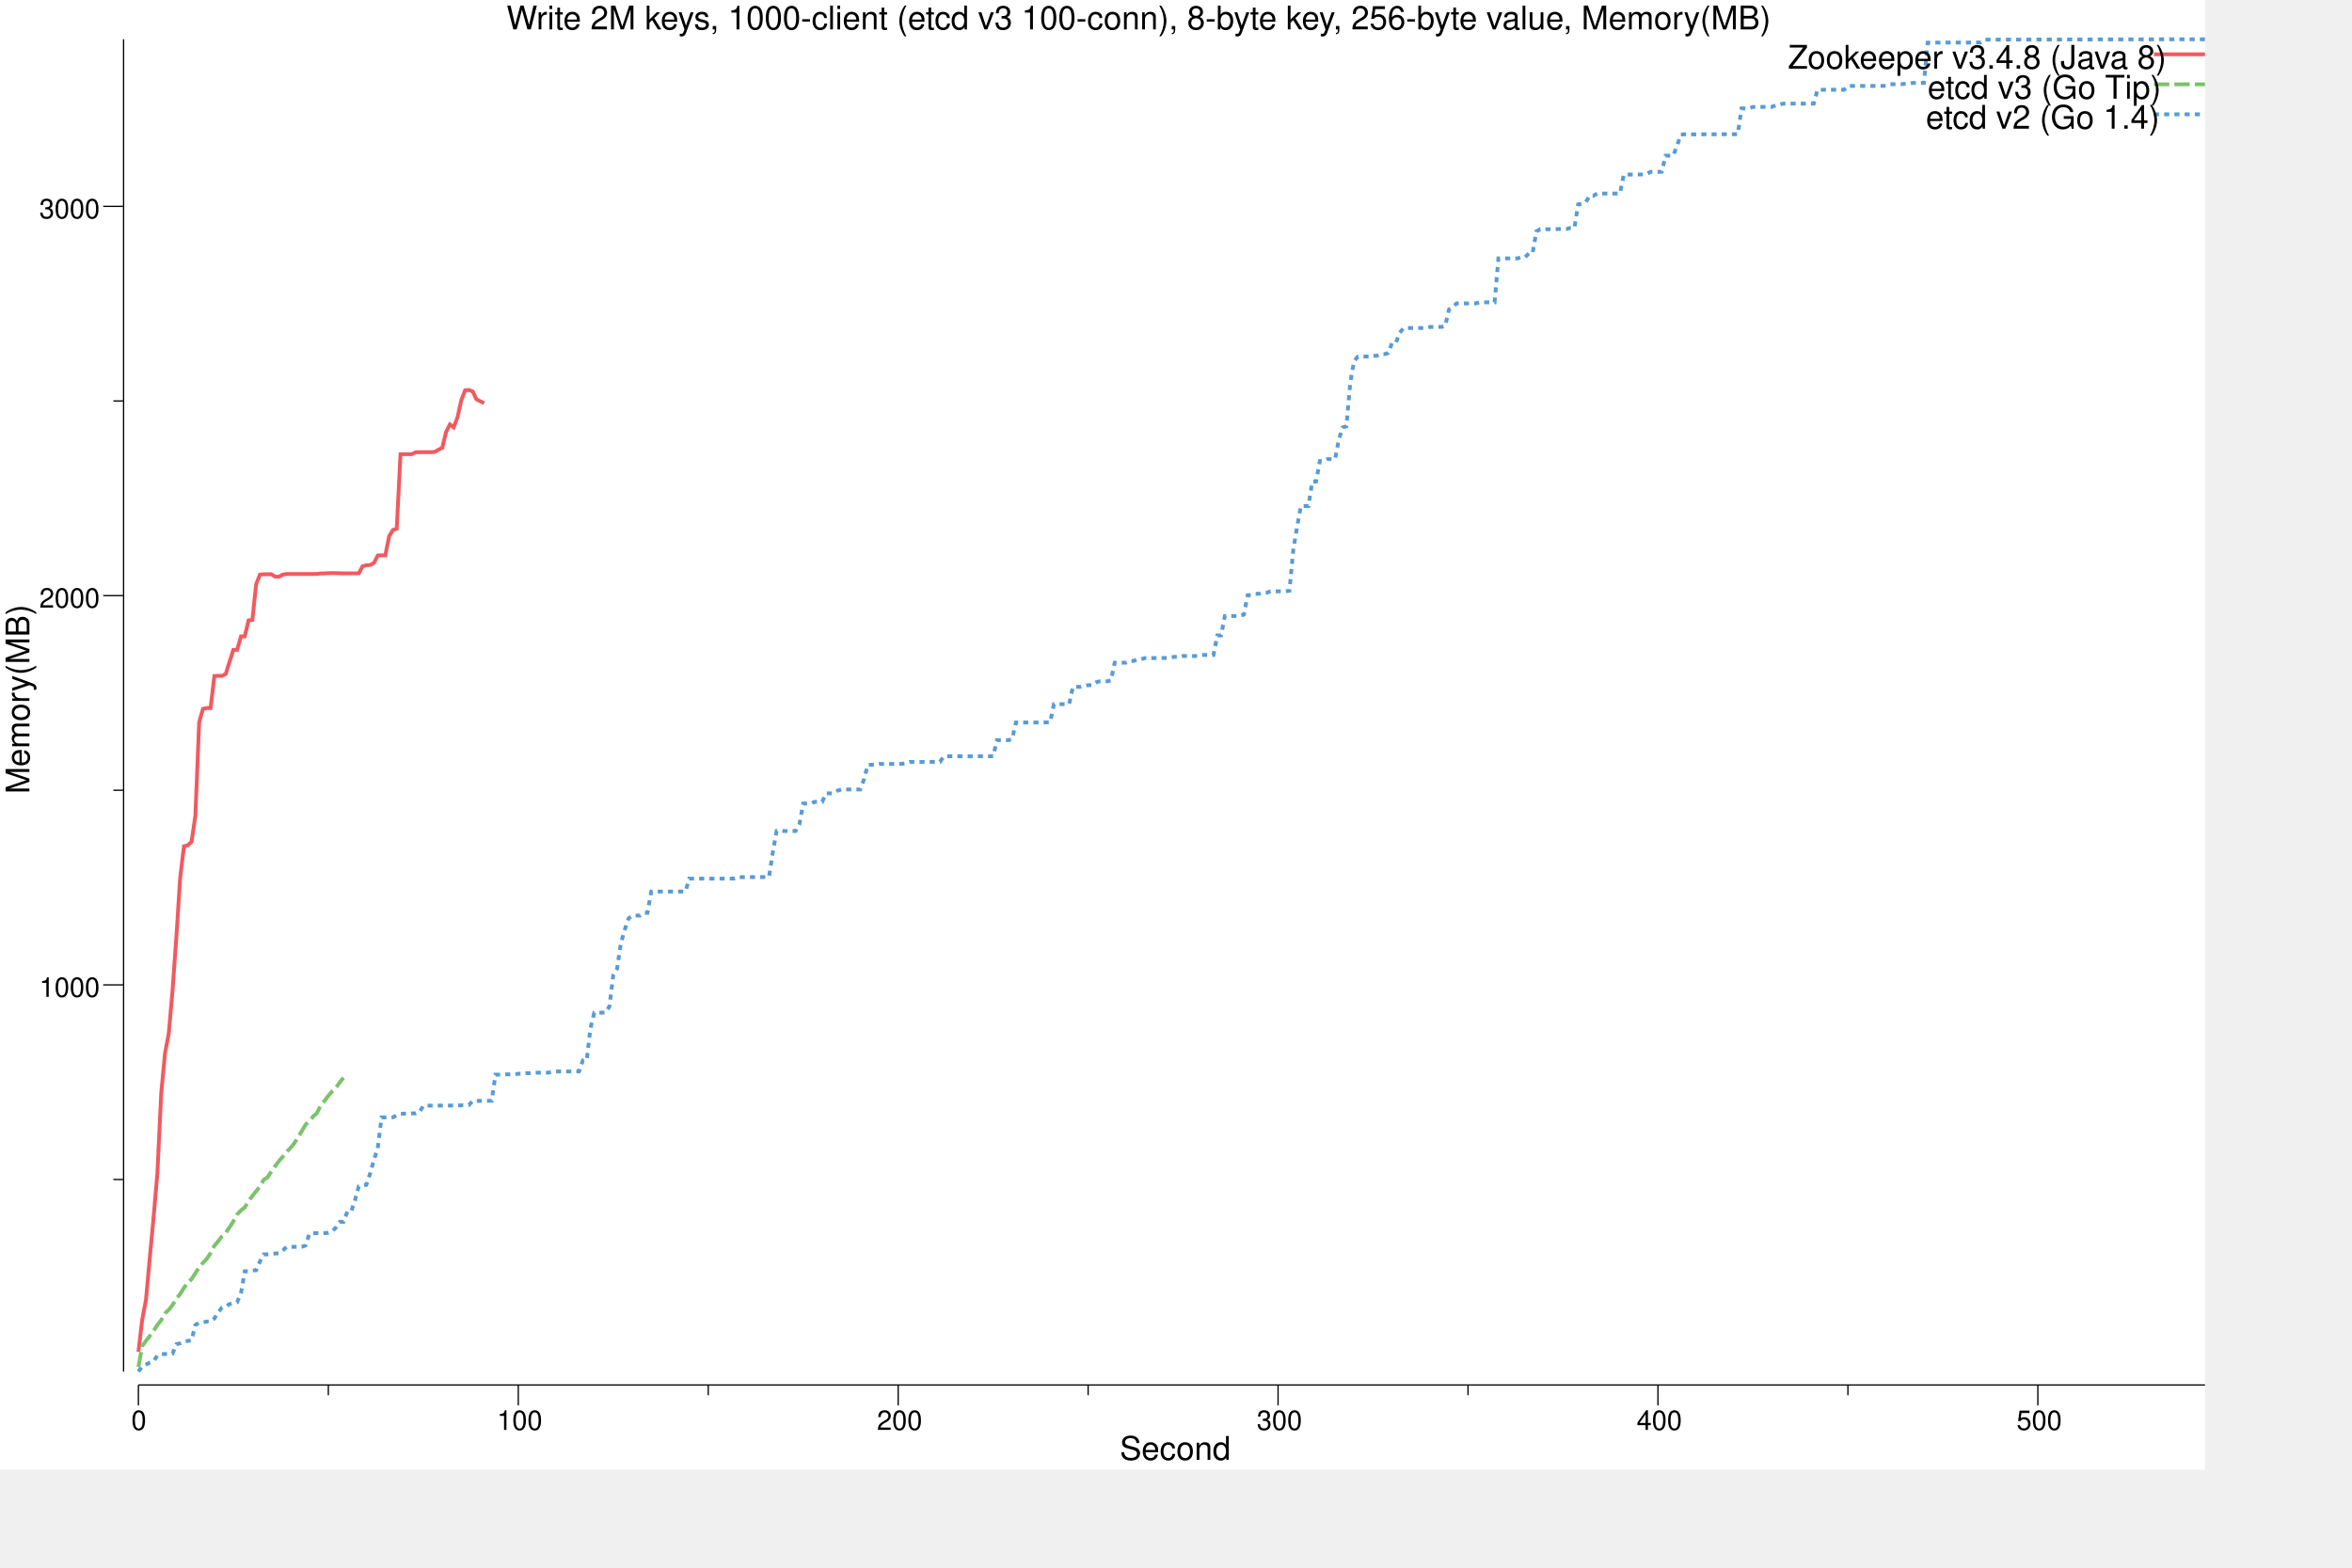
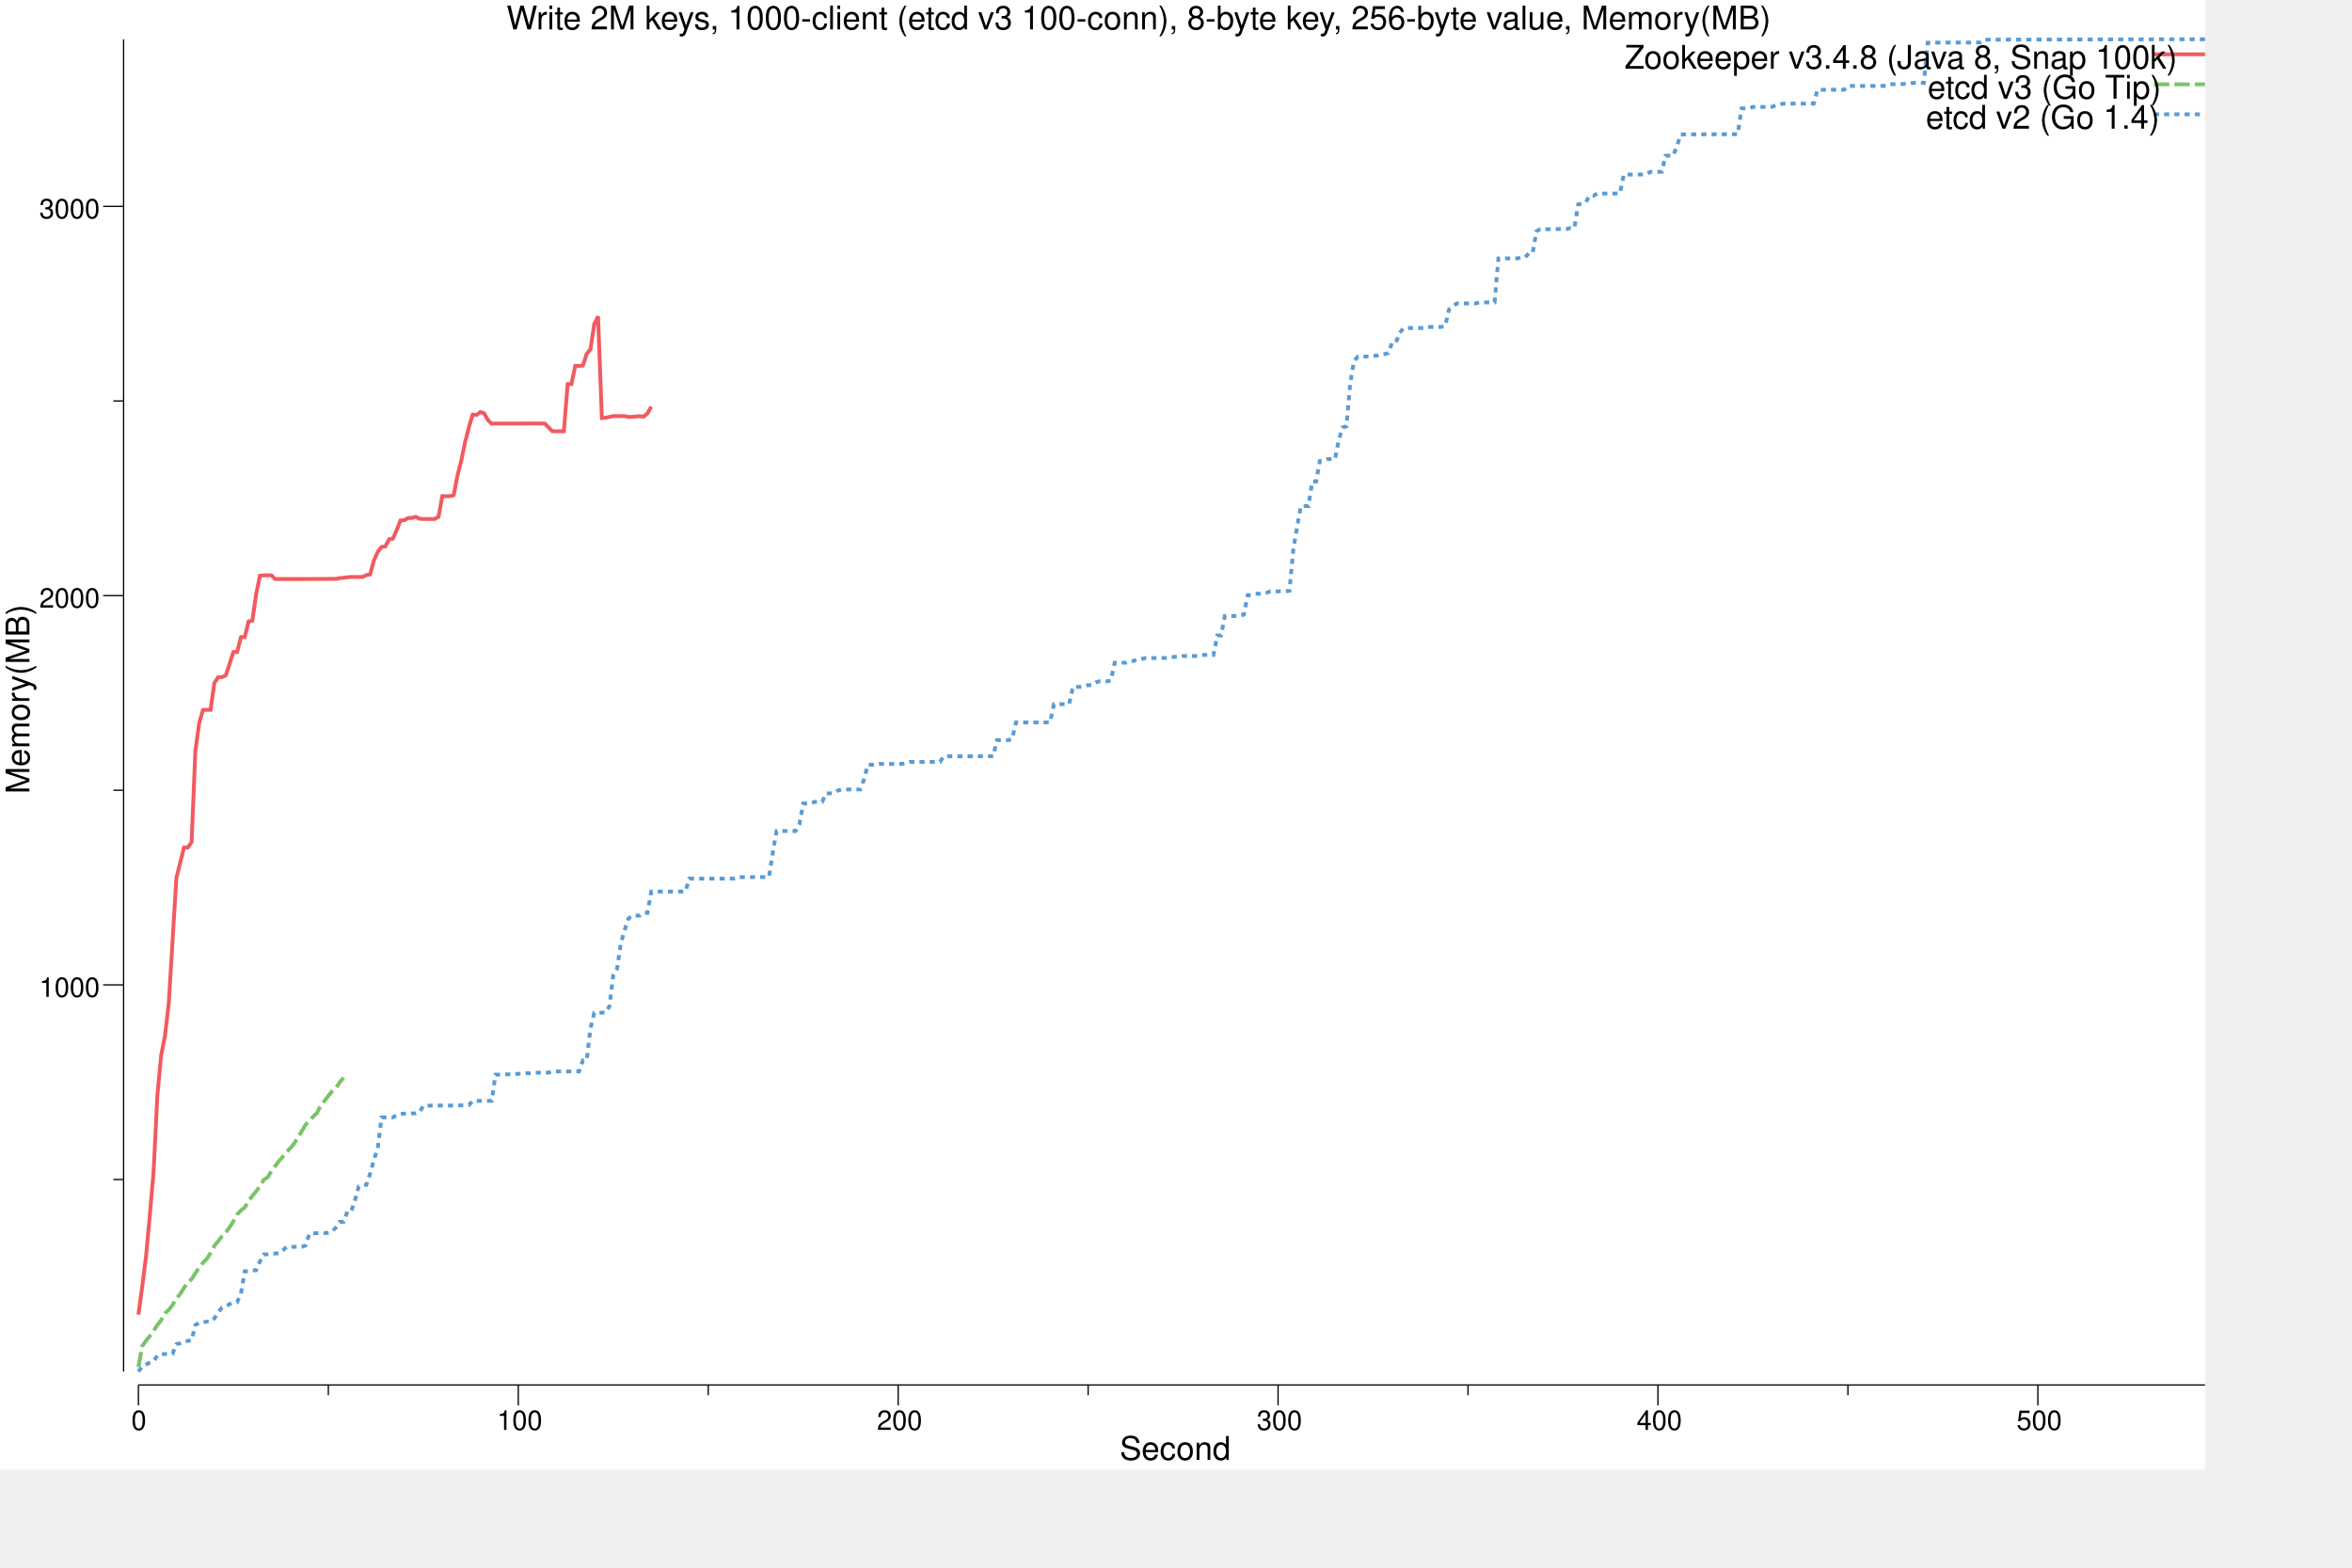
<svg xmlns="http://www.w3.org/2000/svg" width="12in" height="8in">
  <g transform="scale(1, -1) translate(0, -720)">
    <path d="M0,0L1080,0L1080,720L0,720Z" style="fill:#FFFFFF" />
    <text x="248.08" y="-705.6" transform="scale(1, -1)" style="font-family:Helvetica;font-weight:normal;font-style:normal;font-size:12pt">Write 2M keys, 1000-client (etcd v3 100-conn), 8-byte key, 256-byte value, Memory(MB)</text>
    <text x="548.46" y="-4.849" transform="scale(1, -1)" style="font-family:Helvetica;font-weight:normal;font-style:normal;font-size:12pt">Second</text>
    <text x="64.31" y="-19.498" transform="scale(1, -1)" style="font-family:Helvetica;font-weight:normal;font-style:normal;font-size:10pt">0</text>
    <text x="243.43" y="-19.498" transform="scale(1, -1)" style="font-family:Helvetica;font-weight:normal;font-style:normal;font-size:10pt">100</text>
    <text x="429.5" y="-19.498" transform="scale(1, -1)" style="font-family:Helvetica;font-weight:normal;font-style:normal;font-size:10pt">200</text>
    <text x="615.56" y="-19.498" transform="scale(1, -1)" style="font-family:Helvetica;font-weight:normal;font-style:normal;font-size:10pt">300</text>
    <text x="801.63" y="-19.498" transform="scale(1, -1)" style="font-family:Helvetica;font-weight:normal;font-style:normal;font-size:10pt">400</text>
    <text x="987.7" y="-19.498" transform="scale(1, -1)" style="font-family:Helvetica;font-weight:normal;font-style:normal;font-size:10pt">500</text>
    <path d="M67.786,31.498L67.786,41.498" style="fill:none;stroke:#000000;stroke-width:0.625" />
    <path d="M253.85,31.498L253.85,41.498" style="fill:none;stroke:#000000;stroke-width:0.625" />
    <path d="M439.92,31.498L439.92,41.498" style="fill:none;stroke:#000000;stroke-width:0.625" />
    <path d="M625.99,31.498L625.99,41.498" style="fill:none;stroke:#000000;stroke-width:0.625" />
    <path d="M812.06,31.498L812.06,41.498" style="fill:none;stroke:#000000;stroke-width:0.625" />
    <path d="M998.13,31.498L998.13,41.498" style="fill:none;stroke:#000000;stroke-width:0.625" />
    <path d="M160.82,36.498L160.82,41.498" style="fill:none;stroke:#000000;stroke-width:0.625" />
    <path d="M346.89,36.498L346.89,41.498" style="fill:none;stroke:#000000;stroke-width:0.625" />
    <path d="M532.96,36.498L532.96,41.498" style="fill:none;stroke:#000000;stroke-width:0.625" />
    <path d="M719.03,36.498L719.03,41.498" style="fill:none;stroke:#000000;stroke-width:0.625" />
    <path d="M905.1,36.498L905.1,41.498" style="fill:none;stroke:#000000;stroke-width:0.625" />
    <path d="M67.786,41.498L1080,41.498" style="fill:none;stroke:#000000;stroke-width:0.625" />
    <g transform="rotate(90)">
      <text x="331.08" y="14.399" transform="scale(1, -1)" style="font-family:Helvetica;font-weight:normal;font-style:normal;font-size:12pt">Memory(MB)</text>
    </g>
    <text x="19.248" y="-231.63" transform="scale(1, -1)" style="font-family:Helvetica;font-weight:normal;font-style:normal;font-size:10pt">1000</text>
    <text x="19.248" y="-422.33" transform="scale(1, -1)" style="font-family:Helvetica;font-weight:normal;font-style:normal;font-size:10pt">2000</text>
    <text x="19.248" y="-613.03" transform="scale(1, -1)" style="font-family:Helvetica;font-weight:normal;font-style:normal;font-size:10pt">3000</text>
    <path d="M50.529,237.51L60.529,237.51" style="fill:none;stroke:#000000;stroke-width:0.625" />
    <path d="M50.529,428.21L60.529,428.21" style="fill:none;stroke:#000000;stroke-width:0.625" />
    <path d="M50.529,618.91L60.529,618.91" style="fill:none;stroke:#000000;stroke-width:0.625" />
    <path d="M55.529,142.16L60.529,142.16" style="fill:none;stroke:#000000;stroke-width:0.625" />
    <path d="M55.529,332.86L60.529,332.86" style="fill:none;stroke:#000000;stroke-width:0.625" />
    <path d="M55.529,523.56L60.529,523.56" style="fill:none;stroke:#000000;stroke-width:0.625" />
    <path d="M60.529,48.06L60.529,700.75" style="fill:none;stroke:#000000;stroke-width:0.625" />
-     <path d="M67.786,57.714L69.646,73.416L71.507,83.298L73.368,103.75L75.228,123.65L77.089,145.2L78.95,184.2L80.81,203.96L82.671,213.83L84.532,235.08L86.393,261.08L88.253,290.05L90.114,305.44L91.975,305.85L93.835,307.63L95.696,320.47L97.557,366.2L99.417,372.75L101.28,373.13L103.14,373.13L105,388.82L106.86,388.92L108.72,388.87L110.58,389.82L112.44,395.84L114.3,401.63L116.16,401.63L118.02,408.23L119.88,408.23L121.75,416.08L123.61,416.3L125.47,433.86L127.33,438.48L129.19,438.66L131.05,438.69L132.91,438.69L134.77,437.48L136.63,437.48L138.49,438.49L140.35,438.8L142.21,438.8L144.07,438.8L145.93,438.8L147.8,438.8L149.66,438.8L151.52,438.8L153.38,438.82L155.24,438.84L157.1,439.06L158.96,439.1L160.82,439.2L162.68,439.25L164.54,439.22L166.4,439.16L168.26,439.1L170.12,439.1L171.98,439.1L173.84,439.1L175.71,439.1L177.57,442.56L179.43,443.09L181.29,443.22L183.15,444.19L185.01,447.84L186.87,447.99L188.73,447.87L190.59,457.25L192.45,460.37L194.31,460.94L196.17,497.47L198.03,497.5L199.89,497.5L201.76,497.51L203.62,498.44L205.48,498.48L207.34,498.48L209.2,498.48L211.06,498.48L212.92,498.62L214.78,499.68L216.64,500.65L218.5,508.43L220.36,512.08L222.22,510.64L224.08,515.52L225.94,523.92L227.8,528.8L229.67,528.93L231.53,528.22L233.39,524.34L235.25,523.43L237.11,522.44" style="fill:none;stroke:#F15A60;stroke-width:1.875" />
+     <path d="M67.786,75.937L69.646,89.587L71.507,104.3L73.368,124.49L75.228,146.04L77.089,183.55L78.95,203.08L80.81,212.54L82.671,228.75L84.532,259.42L86.393,289.8L88.253,297.36L90.114,304.78L91.975,304.78L93.835,307.52L95.696,352.05L97.557,365.76L99.417,372.2L101.28,372.28L103.14,372.28L105,385.5L106.86,388.25L108.72,388.25L110.58,389.13L112.44,394.73L114.3,400.59L116.16,400.59L118.02,407.9L119.88,407.9L121.75,415.58L123.61,415.95L125.47,429.01L127.33,437.97L129.19,438.14L131.05,438.15L132.91,438.15L134.77,436.33L136.63,436.33L138.49,436.33L140.35,436.33L142.21,436.33L144.07,436.33L145.93,436.33L147.8,436.33L149.66,436.35L151.52,436.35L153.38,436.36L155.24,436.38L157.1,436.4L158.96,436.38L160.82,436.4L162.68,436.41L164.54,436.39L166.4,436.81L168.26,436.96L170.12,437.21L171.98,437.35L173.84,437.33L175.71,437.37L177.57,437.33L179.43,438.28L181.29,438.59L183.15,445.49L185.01,449.62L186.87,452.05L188.73,452.34L190.59,455.8L192.45,456.07L194.31,460.36L196.17,465.03L198.03,465.19L199.89,466.23L201.76,466.25L203.62,466.81L205.48,465.89L207.34,465.74L209.2,465.74L211.06,465.74L212.92,465.74L214.78,466.83L216.64,476.98L218.5,476.9L220.36,476.94L222.22,477.44L224.08,487.12L225.94,494.35L227.8,503.33L229.67,510.75L231.53,516.89L233.39,516.69L235.25,518.15L237.11,517.55L238.97,514.21L240.83,512.43L242.69,512.51L244.55,512.51L246.41,512.51L248.27,512.51L250.13,512.51L251.99,512.51L253.85,512.51L255.72,512.51L257.58,512.52L259.44,512.52L261.3,512.52L263.16,512.52L265.02,512.52L266.88,512.47L268.74,510.56L270.6,508.71L272.46,508.73L274.32,508.73L276.18,508.74L278.04,531.84L279.9,531.85L281.76,540.76L283.63,540.76L285.49,540.91L287.35,546.64L289.21,548.94L291.07,561.27L292.93,564.98L294.79,515.19L296.65,515.36L298.51,515.76L300.37,516.17L302.23,516.17L304.09,516.17L305.95,516.17L307.81,515.78L309.68,515.78L311.54,515.98L313.4,516.1L315.26,515.89L317.12,517.5L318.98,520.77" style="fill:none;stroke:#F15A60;stroke-width:1.875" />
    <path d="M67.786,50.271L69.646,60.545L71.507,63.152L73.368,65.485L75.228,68.006L77.089,70.931L78.95,73.271L80.81,76.618L82.671,78.326L84.532,80.723L86.393,83.855L88.253,86.111L90.114,89.087L91.975,91.668L93.835,93.39L95.696,96.279L97.557,99.08L99.417,101.37L101.28,103.29L103.14,106.12L105,109.74L106.86,111.91L108.72,114.39L110.58,116.07L112.44,118.79L114.3,121.67L116.16,125.09L118.02,127.04L119.88,128.51L121.75,131.53L123.61,134.15L125.47,136.42L127.33,138.83L129.19,142.06L131.05,143.23L132.91,146.16L134.77,148.73L136.63,151.23L138.49,153.29L140.35,155.68L142.21,157.57L144.07,159.79L145.93,162.84L147.8,165.82L149.66,169.01L151.52,170.8L153.38,173.04L155.24,174.72L157.1,178.53L158.96,180.68L160.82,183.19L162.68,185.36L164.54,187.02L166.4,189.77L168.26,192.06" style="fill:none;stroke:#7AC36A;stroke-width:1.875;stroke-dasharray:7.5,2.5" />
    <path d="M67.786,48.06L69.646,50.576L71.507,51.51L73.368,52.469L75.228,53.12L77.089,55.974L78.95,56.579L80.81,56.678L82.671,56.728L84.532,56.905L86.393,61.476L88.253,61.943L90.114,62.901L91.975,63.068L93.835,63.412L95.696,70.916L97.557,71.951L99.417,72.169L101.28,72.55L103.14,72.567L105,74.079L106.86,77.098L108.72,79.408L110.58,80.006L112.44,81.122L114.3,81.616L116.16,82.077L118.02,86.423L119.88,97.232L121.75,97.232L123.61,97.629L125.47,97.736L127.33,102.05L129.19,105.49L131.05,105.49L132.91,105.71L134.77,105.91L136.63,106.03L138.49,107.41L140.35,109.15L142.21,109.17L144.07,109.17L145.93,109.19L147.8,109.19L149.66,109.83L151.52,115.61L153.38,115.82L155.24,115.9L157.1,115.9L158.96,115.9L160.82,116.08L162.68,116.76L164.54,118.65L166.4,121.43L168.26,121.43L170.12,126.39L171.98,126.41L173.84,131.91L175.71,138.78L177.57,139.19L179.43,139.55L181.29,145.06L183.15,151.83L185.01,157.44L186.87,172.59L188.73,172.59L190.59,172.59L192.45,172.61L194.31,173.74L196.17,174.36L198.03,174.43L199.89,174.45L201.76,174.58L203.62,174.58L205.48,175.13L207.34,178.33L209.2,178.37L211.06,178.37L212.92,178.37L214.78,178.38L216.64,178.38L218.5,178.4L220.36,178.4L222.22,178.41L224.08,178.41L225.94,178.51L227.8,178.54L229.67,178.65L231.53,180.67L233.39,180.68L235.25,180.68L237.11,180.72L238.97,180.72L240.83,180.75L242.69,193.54L244.55,193.55L246.41,193.55L248.27,193.69L250.13,193.69L251.99,193.69L253.85,193.96L255.72,193.96L257.58,194.24L259.44,194.24L261.3,194.5L263.16,194.5L265.02,194.5L266.88,194.5L268.74,194.53L270.6,195.06L272.46,195.08L274.32,195.11L276.18,195.11L278.04,195.11L279.9,195.11L281.76,195.11L283.63,195.14L285.49,200.52L287.35,200.58L289.21,216.26L291.07,223.87L292.93,223.87L294.79,223.91L296.65,223.91L298.51,227.05L300.37,242.29L302.23,245.42L304.09,257.95L305.95,264.37L307.81,270.01L309.68,271.45L311.54,271.46L313.4,271.46L315.26,272.81L317.12,272.81L318.98,283.23L320.84,283.23L322.7,283.23L324.56,283.23L326.42,283.23L328.28,283.23L330.14,283.23L332,283.23L333.86,283.23L335.72,283.26L337.59,289.57L339.45,289.57L341.31,289.57L343.17,289.57L345.03,289.57L346.89,289.57L348.75,289.58L350.61,289.58L352.47,289.58L354.33,289.58L356.19,289.58L358.05,289.58L359.91,289.63L361.77,290.28L363.64,290.3L365.5,290.3L367.36,290.3L369.22,290.34L371.08,290.34L372.94,290.34L374.8,290.34L376.66,290.34L378.52,302.5L380.38,312.88L382.24,312.88L384.1,312.88L385.96,312.9L387.82,312.9L389.68,312.9L391.55,316.18L393.41,326.37L395.27,326.37L397.13,326.37L398.99,327.16L400.85,327.18L402.71,327.2L404.57,331.33L406.43,331.35L408.29,331.35L410.15,332.62L412.01,333.24L413.87,333.24L415.73,333.24L417.6,333.24L419.46,333.24L421.32,333.26L423.18,338.17L425.04,345.34L426.9,345.34L428.76,345.34L430.62,345.75L432.48,345.75L434.34,345.75L436.2,345.75L438.06,345.75L439.92,345.77L441.78,345.8L443.64,346.11L445.51,346.73L447.37,346.73L449.23,346.74L451.09,346.74L452.95,346.74L454.81,346.74L456.67,346.76L458.53,346.76L460.39,346.76L462.25,349.47L464.11,349.49L465.97,349.49L467.83,349.49L469.69,349.49L471.55,349.49L473.42,349.49L475.28,349.49L477.14,349.49L479,349.49L480.86,349.54L482.72,349.54L484.58,349.54L486.44,349.54L488.3,357.39L490.16,357.39L492.02,357.4L493.88,357.4L495.74,357.91L497.6,366.05L499.47,366.05L501.33,366.07L503.19,366.07L505.05,366.07L506.91,366.07L508.77,366.07L510.63,366.07L512.49,366.11L514.35,366.11L516.21,375L518.07,375.02L519.93,375.02L521.79,375.02L523.65,375.02L525.51,383.5L527.38,383.5L529.24,383.53L531.1,384.06L532.96,384.35L534.82,384.35L536.68,385.7L538.54,386.22L540.4,386.22L542.26,386.24L544.12,386.6L545.98,395.35L547.84,395.35L549.7,395.35L551.56,395.37L553.43,396.22L555.29,396.22L557.15,397.09L559.01,397.09L560.87,397.61L562.73,397.61L564.59,397.61L566.45,397.64L568.31,397.64L570.17,397.66L572.03,397.7L573.89,398.09L575.75,398.22L577.61,398.23L579.47,398.62L581.34,398.62L583.2,398.62L585.06,398.62L586.92,398.62L588.78,399.14L590.64,399.14L592.5,399.14L594.36,399.14L596.22,408.69L598.08,408.69L599.94,418.21L601.8,418.21L603.66,418.21L605.52,418.21L607.39,418.22L609.25,418.92L611.11,428.43L612.97,428.46L614.83,429.12L616.69,429.13L618.55,429.65L620.41,429.65L622.27,430.3L624.13,430.3L625.99,430.3L627.85,430.33L629.71,430.33L631.57,430.59L633.43,450.55L635.3,461.88L637.16,472.06L639.02,472.09L640.88,472.09L642.74,484.09L644.6,484.09L646.46,494.14L648.32,494.16L650.18,495.08L652.04,495.08L653.9,495.08L655.76,504.62L657.62,510.63L659.48,511.16L661.35,532.53L663.21,543.1L665.07,545.31L666.93,545.31L668.79,545.33L670.65,545.33L672.51,545.72L674.37,545.72L676.23,546.51L678.09,546.51L679.95,547.03L681.81,551.99L683.67,551.99L685.53,556.95L687.39,559.17L689.26,559.31L691.12,559.31L692.98,559.31L694.84,559.31L696.7,559.31L698.56,559.31L700.42,559.83L702.28,559.83L704.14,559.83L706,559.83L707.86,560.32L709.72,568.41L711.58,569.69L713.44,571.35L715.31,571.35L717.17,571.35L719.03,571.35L720.89,571.35L722.75,571.35L724.61,571.88L726.47,571.88L728.33,571.88L730.19,571.88L732.05,571.88L733.91,593.41L735.77,593.41L737.63,593.41L739.49,593.41L741.35,593.41L743.22,593.41L745.08,593.93L746.94,593.93L748.8,595.85L750.66,595.91L752.52,606.67L754.38,607.71L756.24,607.71L758.1,607.71L759.96,607.71L761.82,607.71L763.68,607.84L765.54,607.84L767.4,607.84L769.27,608.36L771.13,608.36L772.99,619.9L774.85,620.16L776.71,620.94L778.57,624.12L780.43,624.09L782.29,625.19L784.15,625.19L786.01,625.19L787.87,625.19L789.73,625.19L791.59,625.19L793.45,625.23L795.31,634.48L797.18,634.48L799.04,634.48L800.9,634.53L802.76,634.53L804.62,634.53L806.48,634.58L808.34,635.8L810.2,635.8L812.06,635.8L813.92,635.85L815.78,643.74L817.64,643.74L819.5,643.74L821.36,648.41L823.23,654.09L825.09,654.17L826.95,654.17L828.81,654.17L830.67,654.17L832.53,654.17L834.39,654.2L836.25,654.2L838.11,654.2L839.97,654.2L841.83,654.2L843.69,654.23L845.55,654.23L847.41,654.23L849.27,654.24L851.14,654.24L853,666.89L854.86,666.9L856.72,666.9L858.58,667.61L860.44,667.61L862.3,667.61L864.16,667.63L866.02,667.63L867.88,667.63L869.74,668.42L871.6,668.82L873.46,669.22L875.32,669.22L877.18,669.22L879.05,669.24L880.91,669.24L882.77,669.24L884.63,669.24L886.49,669.25L888.35,669.25L890.21,676.03L892.07,676.03L893.93,676.04L895.79,676.04L897.65,676.04L899.51,676.04L901.37,676.04L903.23,676.04L905.1,677.87L906.96,677.89L908.82,677.89L910.68,677.89L912.54,677.91L914.4,677.91L916.26,677.91L918.12,677.91L919.98,677.92L921.84,677.92L923.7,677.92L925.56,678.74L927.42,678.77L929.28,678.77L931.14,678.77L933.01,678.93L934.87,678.96L936.73,679.36L938.59,679.36L940.45,679.36L942.31,679.37L944.17,699.09L946.03,699.14L947.89,699.14L949.75,699.14L951.61,699.14L953.47,699.15L955.33,699.15L957.19,699.16L959.06,699.16L960.92,699.16L962.78,699.16L964.64,699.16L966.5,699.18L968.36,699.18L970.22,699.18L972.08,700.54L973.94,700.58L975.8,700.58L977.66,700.58L979.52,700.58L981.38,700.59L983.24,700.59L985.1,700.59L986.97,700.59L988.83,700.6L990.69,700.6L992.55,700.6L994.41,700.6L996.27,700.6L998.13,700.62L999.99,700.62L1001.9,700.62L1003.7,700.62L1005.6,700.63L1007.4,700.63L1009.3,700.63L1011.2,700.65L1013,700.65L1014.9,700.65L1016.7,700.65L1018.6,700.67L1020.5,700.67L1022.3,700.67L1024.2,700.67L1026,700.69L1027.9,700.69L1029.8,700.69L1031.6,700.69L1033.5,700.69L1035.3,700.7L1037.2,700.7L1039.1,700.7L1040.9,700.7L1042.8,700.72L1044.6,700.72L1046.5,700.72L1048.4,700.72L1050.2,700.72L1052.1,700.73L1054,700.73L1055.8,700.73L1057.7,700.75L1059.5,700.75L1061.4,700.75L1063.3,700.75L1065.1,700.75L1067,700.75L1068.8,700.75L1070.7,700.75L1072.6,700.75L1074.4,700.75L1076.3,700.75L1078.1,700.75L1080,700.75" style="fill:none;stroke:#5A9BD4;stroke-width:1.875;stroke-dasharray:2.5,2.5" />
    <path d="M1055,693.4L1080,693.4" style="fill:none;stroke:#F15A60;stroke-width:1.875" />
-     <text x="875.74" y="-686.35" transform="scale(1, -1)" style="font-family:Helvetica;font-weight:normal;font-style:normal;font-size:12pt">Zookeeper v3.4.8 (Java 8)</text>
+     <text x="795.68" y="-686.35" transform="scale(1, -1)" style="font-family:Helvetica;font-weight:normal;font-style:normal;font-size:12pt">Zookeeper v3.4.8 (Java 8, Snap 100k)</text>
    <path d="M1055,678.7L1080,678.7" style="fill:none;stroke:#7AC36A;stroke-width:1.875;stroke-dasharray:7.5,2.5" />
    <text x="944.13" y="-671.65" transform="scale(1, -1)" style="font-family:Helvetica;font-weight:normal;font-style:normal;font-size:12pt">etcd v3 (Go Tip)</text>
    <path d="M1055,664L1080,664" style="fill:none;stroke:#5A9BD4;stroke-width:1.875;stroke-dasharray:2.5,2.5" />
    <text x="943.28" y="-656.95" transform="scale(1, -1)" style="font-family:Helvetica;font-weight:normal;font-style:normal;font-size:12pt">etcd v2 (Go 1.4)</text>
  </g>
</svg>
